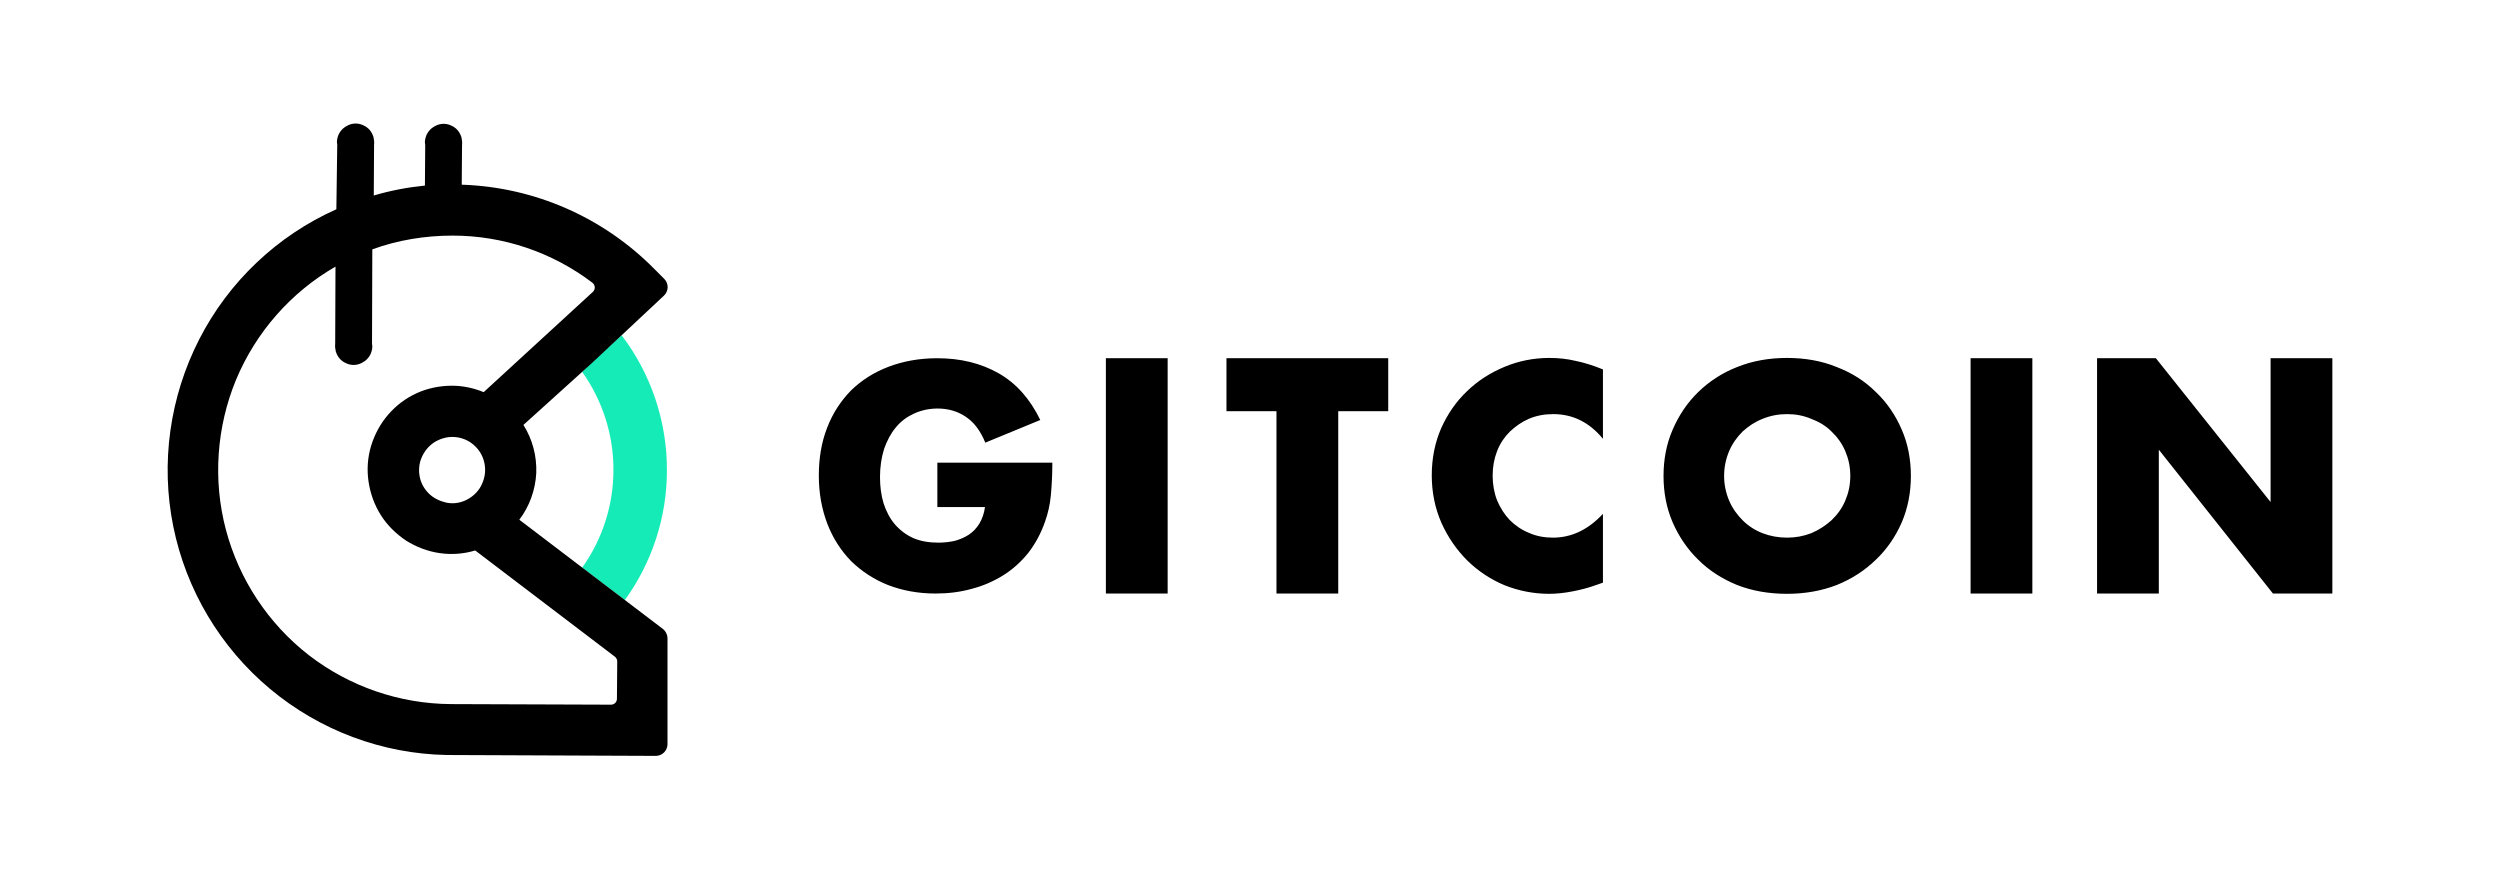
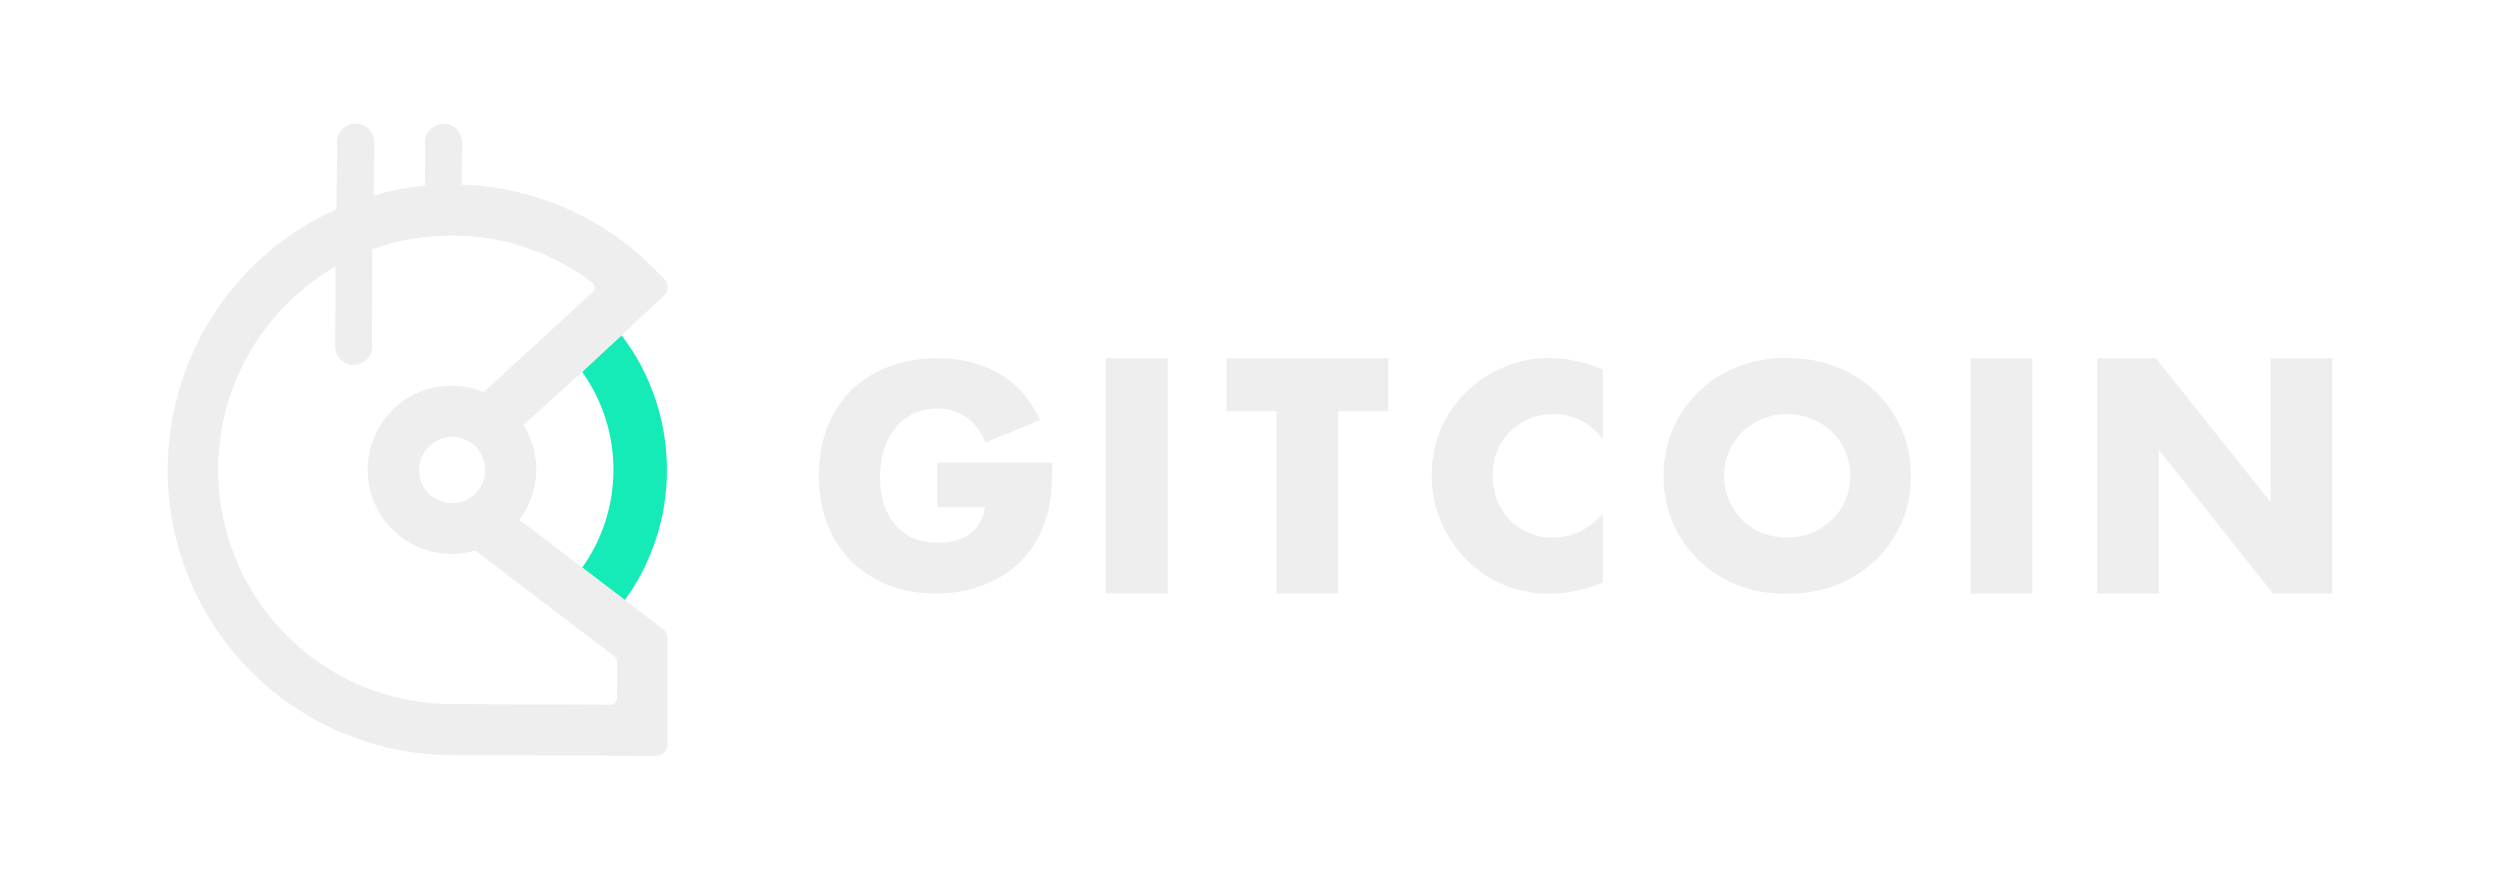
<svg xmlns="http://www.w3.org/2000/svg" width="850" height="300" viewBox="0 0 850 300" fill="none">
-   <path d="M318.7 157.299H357.8C357.8 161.299 357.6 164.999 357.3 168.299C357 171.599 356.3 174.599 355.3 177.399C353.9 181.399 352 184.899 349.6 187.999C347.2 190.999 344.3 193.599 341.1 195.599C337.9 197.599 334.3 199.199 330.4 200.199C326.5 201.299 322.4 201.799 318.1 201.799C312.2 201.799 306.8 200.799 301.9 198.899C297.1 196.999 292.9 194.199 289.4 190.799C285.9 187.199 283.2 182.999 281.3 178.099C279.4 173.099 278.4 167.699 278.4 161.699C278.4 155.799 279.3 150.399 281.2 145.499C283.1 140.499 285.9 136.299 289.3 132.799C292.9 129.299 297.1 126.599 302.1 124.699C307.1 122.799 312.6 121.799 318.7 121.799C326.6 121.799 333.5 123.499 339.5 126.899C345.5 130.299 350.2 135.599 353.7 142.799L335 150.499C333.3 146.299 331 143.399 328.2 141.599C325.5 139.799 322.3 138.899 318.8 138.899C315.9 138.899 313.2 139.499 310.8 140.599C308.4 141.699 306.3 143.199 304.6 145.299C302.9 147.299 301.6 149.799 300.6 152.599C299.7 155.499 299.2 158.699 299.2 162.199C299.2 165.399 299.6 168.399 300.4 171.099C301.3 173.799 302.5 176.199 304.2 178.199C305.9 180.199 308 181.799 310.4 182.899C312.9 183.999 315.8 184.499 319 184.499C320.9 184.499 322.8 184.299 324.6 183.899C326.4 183.399 328 182.699 329.4 181.799C330.9 180.799 332.1 179.499 333 177.999C333.9 176.499 334.6 174.599 334.9 172.399H318.7V157.299ZM455 139.799V201.799H434V139.799H417V121.799H472V139.799H455ZM545 149.199C540.4 143.599 534.8 140.799 528.1 140.799C525.1 140.799 522.4 141.299 519.8 142.399C517.3 143.499 515.2 144.999 513.3 146.799C511.5 148.599 510 150.799 509 153.399C508 155.999 507.5 158.699 507.5 161.699C507.5 164.699 508 167.499 509 170.099C510.1 172.699 511.5 174.899 513.3 176.799C515.2 178.699 517.4 180.199 519.9 181.199C522.4 182.299 525.1 182.799 528 182.799C534.3 182.799 540 180.099 545 174.699V198.099L543 198.799C540 199.899 537.2 200.599 534.5 201.099C531.9 201.599 529.3 201.899 526.7 201.899C521.5 201.899 516.4 200.899 511.6 198.999C506.8 196.999 502.6 194.199 498.9 190.599C495.3 186.999 492.3 182.699 490.1 177.799C487.9 172.799 486.8 167.399 486.8 161.599C486.8 155.799 487.9 150.399 490 145.599C492.2 140.699 495.1 136.499 498.8 132.999C502.5 129.399 506.8 126.699 511.6 124.699C516.4 122.699 521.5 121.699 526.8 121.699C529.8 121.699 532.8 121.999 535.7 122.699C538.7 123.299 541.8 124.299 545 125.599V149.199ZM586.2 161.799C586.2 164.799 586.8 167.599 587.9 170.199C589 172.799 590.6 174.999 592.5 176.899C594.4 178.799 596.7 180.299 599.3 181.299C601.9 182.299 604.7 182.799 607.6 182.799C610.5 182.799 613.2 182.299 615.8 181.299C618.4 180.199 620.7 178.699 622.7 176.899C624.7 174.999 626.3 172.799 627.4 170.199C628.5 167.599 629.1 164.899 629.1 161.799C629.1 158.699 628.5 155.999 627.4 153.399C626.3 150.799 624.7 148.599 622.7 146.699C620.8 144.799 618.5 143.399 615.8 142.399C613.2 141.299 610.5 140.799 607.6 140.799C604.7 140.799 602 141.299 599.3 142.399C596.7 143.399 594.5 144.899 592.5 146.699C590.6 148.599 589 150.799 587.9 153.399C586.8 155.999 586.2 158.799 586.2 161.799ZM565.6 161.799C565.6 156.199 566.6 150.899 568.7 146.099C570.8 141.199 573.7 136.899 577.4 133.299C581.1 129.699 585.5 126.799 590.6 124.799C595.8 122.699 601.5 121.699 607.6 121.699C613.7 121.699 619.4 122.699 624.5 124.799C629.7 126.799 634.1 129.599 637.8 133.299C641.6 136.899 644.5 141.199 646.6 146.099C648.7 150.899 649.7 156.199 649.7 161.799C649.7 167.399 648.7 172.699 646.6 177.599C644.5 182.399 641.6 186.699 637.8 190.299C634.1 193.899 629.7 196.799 624.5 198.899C619.3 200.899 613.7 201.899 607.6 201.899C601.4 201.899 595.7 200.899 590.6 198.899C585.5 196.799 581.1 193.999 577.4 190.299C573.7 186.699 570.8 182.399 568.7 177.599C566.6 172.699 565.6 167.499 565.6 161.799ZM691 121.799V201.799H670V121.799H691ZM397 121.799V201.799H376V121.799H397ZM713 201.799V121.799H733L772 170.699V121.799H793V201.799H772.8L734 152.899V201.799H713Z" fill="#000000" />
+   <path d="M318.7 157.299H357.8C357.8 161.299 357.6 164.999 357.3 168.299C357 171.599 356.3 174.599 355.3 177.399C353.9 181.399 352 184.899 349.6 187.999C347.2 190.999 344.3 193.599 341.1 195.599C337.9 197.599 334.3 199.199 330.4 200.199C326.5 201.299 322.4 201.799 318.1 201.799C312.2 201.799 306.8 200.799 301.9 198.899C297.1 196.999 292.9 194.199 289.4 190.799C285.9 187.199 283.2 182.999 281.3 178.099C279.4 173.099 278.4 167.699 278.4 161.699C278.4 155.799 279.3 150.399 281.2 145.499C283.1 140.499 285.9 136.299 289.3 132.799C292.9 129.299 297.1 126.599 302.1 124.699C307.1 122.799 312.6 121.799 318.7 121.799C326.6 121.799 333.5 123.499 339.5 126.899C345.5 130.299 350.2 135.599 353.7 142.799L335 150.499C333.3 146.299 331 143.399 328.2 141.599C325.5 139.799 322.3 138.899 318.8 138.899C315.9 138.899 313.2 139.499 310.8 140.599C308.4 141.699 306.3 143.199 304.6 145.299C302.9 147.299 301.6 149.799 300.6 152.599C299.7 155.499 299.2 158.699 299.2 162.199C299.2 165.399 299.6 168.399 300.4 171.099C301.3 173.799 302.5 176.199 304.2 178.199C305.9 180.199 308 181.799 310.4 182.899C312.9 183.999 315.8 184.499 319 184.499C320.9 184.499 322.8 184.299 324.6 183.899C326.4 183.399 328 182.699 329.4 181.799C330.9 180.799 332.1 179.499 333 177.999C333.9 176.499 334.6 174.599 334.9 172.399H318.7V157.299ZM455 139.799V201.799H434V139.799H417V121.799H472V139.799H455ZM545 149.199C540.4 143.599 534.8 140.799 528.1 140.799C525.1 140.799 522.4 141.299 519.8 142.399C517.3 143.499 515.2 144.999 513.3 146.799C511.5 148.599 510 150.799 509 153.399C508 155.999 507.5 158.699 507.5 161.699C507.5 164.699 508 167.499 509 170.099C510.1 172.699 511.5 174.899 513.3 176.799C515.2 178.699 517.4 180.199 519.9 181.199C522.4 182.299 525.1 182.799 528 182.799C534.3 182.799 540 180.099 545 174.699V198.099L543 198.799C540 199.899 537.2 200.599 534.5 201.099C531.9 201.599 529.3 201.899 526.7 201.899C521.5 201.899 516.4 200.899 511.6 198.999C506.8 196.999 502.6 194.199 498.9 190.599C495.3 186.999 492.3 182.699 490.1 177.799C487.9 172.799 486.8 167.399 486.8 161.599C486.8 155.799 487.9 150.399 490 145.599C492.2 140.699 495.1 136.499 498.8 132.999C502.5 129.399 506.8 126.699 511.6 124.699C516.4 122.699 521.5 121.699 526.8 121.699C529.8 121.699 532.8 121.999 535.7 122.699C538.7 123.299 541.8 124.299 545 125.599V149.199ZM586.2 161.799C586.2 164.799 586.8 167.599 587.9 170.199C589 172.799 590.6 174.999 592.5 176.899C594.4 178.799 596.7 180.299 599.3 181.299C601.9 182.299 604.7 182.799 607.6 182.799C610.5 182.799 613.2 182.299 615.8 181.299C618.4 180.199 620.7 178.699 622.7 176.899C624.7 174.999 626.3 172.799 627.4 170.199C628.5 167.599 629.1 164.899 629.1 161.799C629.1 158.699 628.5 155.999 627.4 153.399C626.3 150.799 624.7 148.599 622.7 146.699C620.8 144.799 618.5 143.399 615.8 142.399C613.2 141.299 610.5 140.799 607.6 140.799C604.7 140.799 602 141.299 599.3 142.399C596.7 143.399 594.5 144.899 592.5 146.699C590.6 148.599 589 150.799 587.9 153.399C586.8 155.999 586.2 158.799 586.2 161.799ZM565.6 161.799C565.6 156.199 566.6 150.899 568.7 146.099C570.8 141.199 573.7 136.899 577.4 133.299C581.1 129.699 585.5 126.799 590.6 124.799C595.8 122.699 601.5 121.699 607.6 121.699C613.7 121.699 619.4 122.699 624.5 124.799C629.7 126.799 634.1 129.599 637.8 133.299C641.6 136.899 644.5 141.199 646.6 146.099C648.7 150.899 649.7 156.199 649.7 161.799C649.7 167.399 648.7 172.699 646.6 177.599C644.5 182.399 641.6 186.699 637.8 190.299C634.1 193.899 629.7 196.799 624.5 198.899C619.3 200.899 613.7 201.899 607.6 201.899C601.4 201.899 595.7 200.899 590.6 198.899C585.5 196.799 581.1 193.999 577.4 190.299C573.7 186.699 570.8 182.399 568.7 177.599C566.6 172.699 565.6 167.499 565.6 161.799ZM691 121.799V201.799H670V121.799H691ZM397 121.799V201.799H376V121.799H397ZM713 201.799V121.799H733L772 170.699V121.799H793V201.799H772.8L734 152.899V201.799H713Z" fill="#EEEEEE" />
  <path fill-rule="evenodd" clip-rule="evenodd" d="M197.933 126.436C204.889 136.186 208.665 148.026 208.566 159.965C208.566 171.705 204.79 183.445 197.933 192.996L212.441 204.039C221.682 191.304 226.75 175.784 226.75 160.064C226.85 143.449 221.384 127.133 211.348 114L203.028 121.5L197.933 126.436Z" fill="#15EBB7" />
-   <path fill-rule="evenodd" clip-rule="evenodd" d="M225.359 213.821L176.569 176.711C180.047 172.134 182.034 166.563 182.332 160.792C182.531 155.022 181.041 149.351 177.96 144.476L201.312 123.384L225.757 100.501C227.347 99.008 227.446 96.422 225.856 94.83L222.478 91.447C205.088 73.837 181.637 63.59 156.993 62.794L157.093 49.362C157.192 48.467 157.093 47.572 156.894 46.676C156.596 45.781 156.198 44.985 155.602 44.288C155.006 43.592 154.31 43.094 153.416 42.696C152.621 42.298 151.727 42.099 150.832 42.099C149.938 42.099 149.044 42.298 148.249 42.696C147.454 43.094 146.659 43.592 146.063 44.288C145.466 44.985 144.969 45.781 144.771 46.577C144.473 47.472 144.373 48.367 144.572 49.263L144.473 63.092C138.61 63.689 132.747 64.783 127.083 66.475L127.182 49.263C127.282 48.367 127.182 47.472 126.984 46.577C126.686 45.681 126.288 44.885 125.692 44.189C125.096 43.492 124.4 42.995 123.506 42.597C122.711 42.199 121.816 42 120.922 42C120.028 42 119.133 42.199 118.339 42.597C117.544 42.995 116.749 43.492 116.152 44.189C115.556 44.885 115.059 45.681 114.861 46.477C114.562 47.373 114.463 48.268 114.662 49.163L114.364 71.151C94.291 80.105 77.796 95.725 67.76 115.325C57.723 134.925 54.543 157.41 58.916 178.999C63.288 200.589 74.914 220.089 91.807 234.217C108.7 248.344 129.965 256.304 151.925 256.702L222.974 257C225.161 257 226.949 255.209 226.949 253.02V217.104C226.949 215.811 226.353 214.617 225.359 213.821ZM153.317 239.39C135.828 239.291 118.835 233.421 105.023 222.775C91.211 212.03 81.274 197.007 76.802 180.093C72.331 163.18 73.622 145.172 80.28 129.055C87.037 112.937 98.862 99.406 114.066 90.651L113.966 116.817C113.867 117.713 113.966 118.608 114.165 119.503C114.463 120.399 114.861 121.195 115.457 121.891C116.053 122.588 116.749 123.085 117.643 123.483C118.438 123.881 119.332 124.08 120.227 124.08C121.121 124.08 122.015 123.881 122.81 123.483C123.605 123.085 124.4 122.588 124.996 121.891C125.592 121.195 126.089 120.399 126.288 119.603C126.586 118.708 126.686 117.812 126.487 116.917L126.586 84.781C135.331 81.597 144.572 80.105 153.913 80.105C171.104 80.105 187.798 85.776 201.411 96.123C202.405 96.919 202.504 98.312 201.61 99.207L164.446 133.333C161.067 131.94 157.391 131.144 153.714 131.144C149.64 131.144 145.566 131.94 141.79 133.631C138.014 135.323 134.734 137.81 132.051 140.894C129.369 143.978 127.381 147.659 126.189 151.54C124.996 155.519 124.698 159.598 125.294 163.677C125.891 167.757 127.282 171.637 129.468 175.119C131.654 178.601 134.635 181.486 138.014 183.775C141.492 185.963 145.367 187.456 149.441 188.053C153.515 188.65 157.689 188.351 161.564 187.157L209.063 223.273C209.56 223.671 209.858 224.267 209.858 224.864L209.758 237.599C209.758 238.694 208.864 239.589 207.771 239.589L153.317 239.39ZM164.943 159.797C164.943 161.986 164.247 164.175 163.055 166.065C161.763 167.956 160.074 169.348 157.987 170.244C155.9 171.139 153.615 171.338 151.528 170.841C149.441 170.343 147.354 169.348 145.764 167.757C144.175 166.165 143.081 164.175 142.684 161.986C142.287 159.797 142.485 157.509 143.38 155.519C144.274 153.43 145.665 151.739 147.553 150.445C149.441 149.251 151.627 148.555 153.813 148.555C156.794 148.555 159.676 149.749 161.763 151.938C163.75 153.927 164.943 156.713 164.943 159.797Z" fill="#000000" />
+   <path fill-rule="evenodd" clip-rule="evenodd" d="M225.359 213.821L176.569 176.711C180.047 172.134 182.034 166.563 182.332 160.792C182.531 155.022 181.041 149.351 177.96 144.476L201.312 123.384L225.757 100.501C227.347 99.008 227.446 96.422 225.856 94.83L222.478 91.447C205.088 73.837 181.637 63.59 156.993 62.794L157.093 49.362C157.192 48.467 157.093 47.572 156.894 46.676C156.596 45.781 156.198 44.985 155.602 44.288C155.006 43.592 154.31 43.094 153.416 42.696C152.621 42.298 151.727 42.099 150.832 42.099C149.938 42.099 149.044 42.298 148.249 42.696C147.454 43.094 146.659 43.592 146.063 44.288C145.466 44.985 144.969 45.781 144.771 46.577C144.473 47.472 144.373 48.367 144.572 49.263L144.473 63.092C138.61 63.689 132.747 64.783 127.083 66.475L127.182 49.263C127.282 48.367 127.182 47.472 126.984 46.577C126.686 45.681 126.288 44.885 125.692 44.189C125.096 43.492 124.4 42.995 123.506 42.597C122.711 42.199 121.816 42 120.922 42C120.028 42 119.133 42.199 118.339 42.597C117.544 42.995 116.749 43.492 116.152 44.189C115.556 44.885 115.059 45.681 114.861 46.477C114.562 47.373 114.463 48.268 114.662 49.163L114.364 71.151C94.291 80.105 77.796 95.725 67.76 115.325C57.723 134.925 54.543 157.41 58.916 178.999C63.288 200.589 74.914 220.089 91.807 234.217C108.7 248.344 129.965 256.304 151.925 256.702L222.974 257C225.161 257 226.949 255.209 226.949 253.02V217.104C226.949 215.811 226.353 214.617 225.359 213.821ZM153.317 239.39C135.828 239.291 118.835 233.421 105.023 222.775C91.211 212.03 81.274 197.007 76.802 180.093C72.331 163.18 73.622 145.172 80.28 129.055C87.037 112.937 98.862 99.406 114.066 90.651L113.966 116.817C113.867 117.713 113.966 118.608 114.165 119.503C114.463 120.399 114.861 121.195 115.457 121.891C116.053 122.588 116.749 123.085 117.643 123.483C118.438 123.881 119.332 124.08 120.227 124.08C121.121 124.08 122.015 123.881 122.81 123.483C123.605 123.085 124.4 122.588 124.996 121.891C125.592 121.195 126.089 120.399 126.288 119.603C126.586 118.708 126.686 117.812 126.487 116.917L126.586 84.781C135.331 81.597 144.572 80.105 153.913 80.105C171.104 80.105 187.798 85.776 201.411 96.123C202.405 96.919 202.504 98.312 201.61 99.207L164.446 133.333C161.067 131.94 157.391 131.144 153.714 131.144C149.64 131.144 145.566 131.94 141.79 133.631C138.014 135.323 134.734 137.81 132.051 140.894C129.369 143.978 127.381 147.659 126.189 151.54C124.996 155.519 124.698 159.598 125.294 163.677C125.891 167.757 127.282 171.637 129.468 175.119C131.654 178.601 134.635 181.486 138.014 183.775C141.492 185.963 145.367 187.456 149.441 188.053C153.515 188.65 157.689 188.351 161.564 187.157L209.063 223.273C209.56 223.671 209.858 224.267 209.858 224.864L209.758 237.599C209.758 238.694 208.864 239.589 207.771 239.589L153.317 239.39ZM164.943 159.797C164.943 161.986 164.247 164.175 163.055 166.065C161.763 167.956 160.074 169.348 157.987 170.244C155.9 171.139 153.615 171.338 151.528 170.841C149.441 170.343 147.354 169.348 145.764 167.757C144.175 166.165 143.081 164.175 142.684 161.986C142.287 159.797 142.485 157.509 143.38 155.519C144.274 153.43 145.665 151.739 147.553 150.445C149.441 149.251 151.627 148.555 153.813 148.555C156.794 148.555 159.676 149.749 161.763 151.938C163.75 153.927 164.943 156.713 164.943 159.797Z" fill="#EEEEEE" />
</svg>
